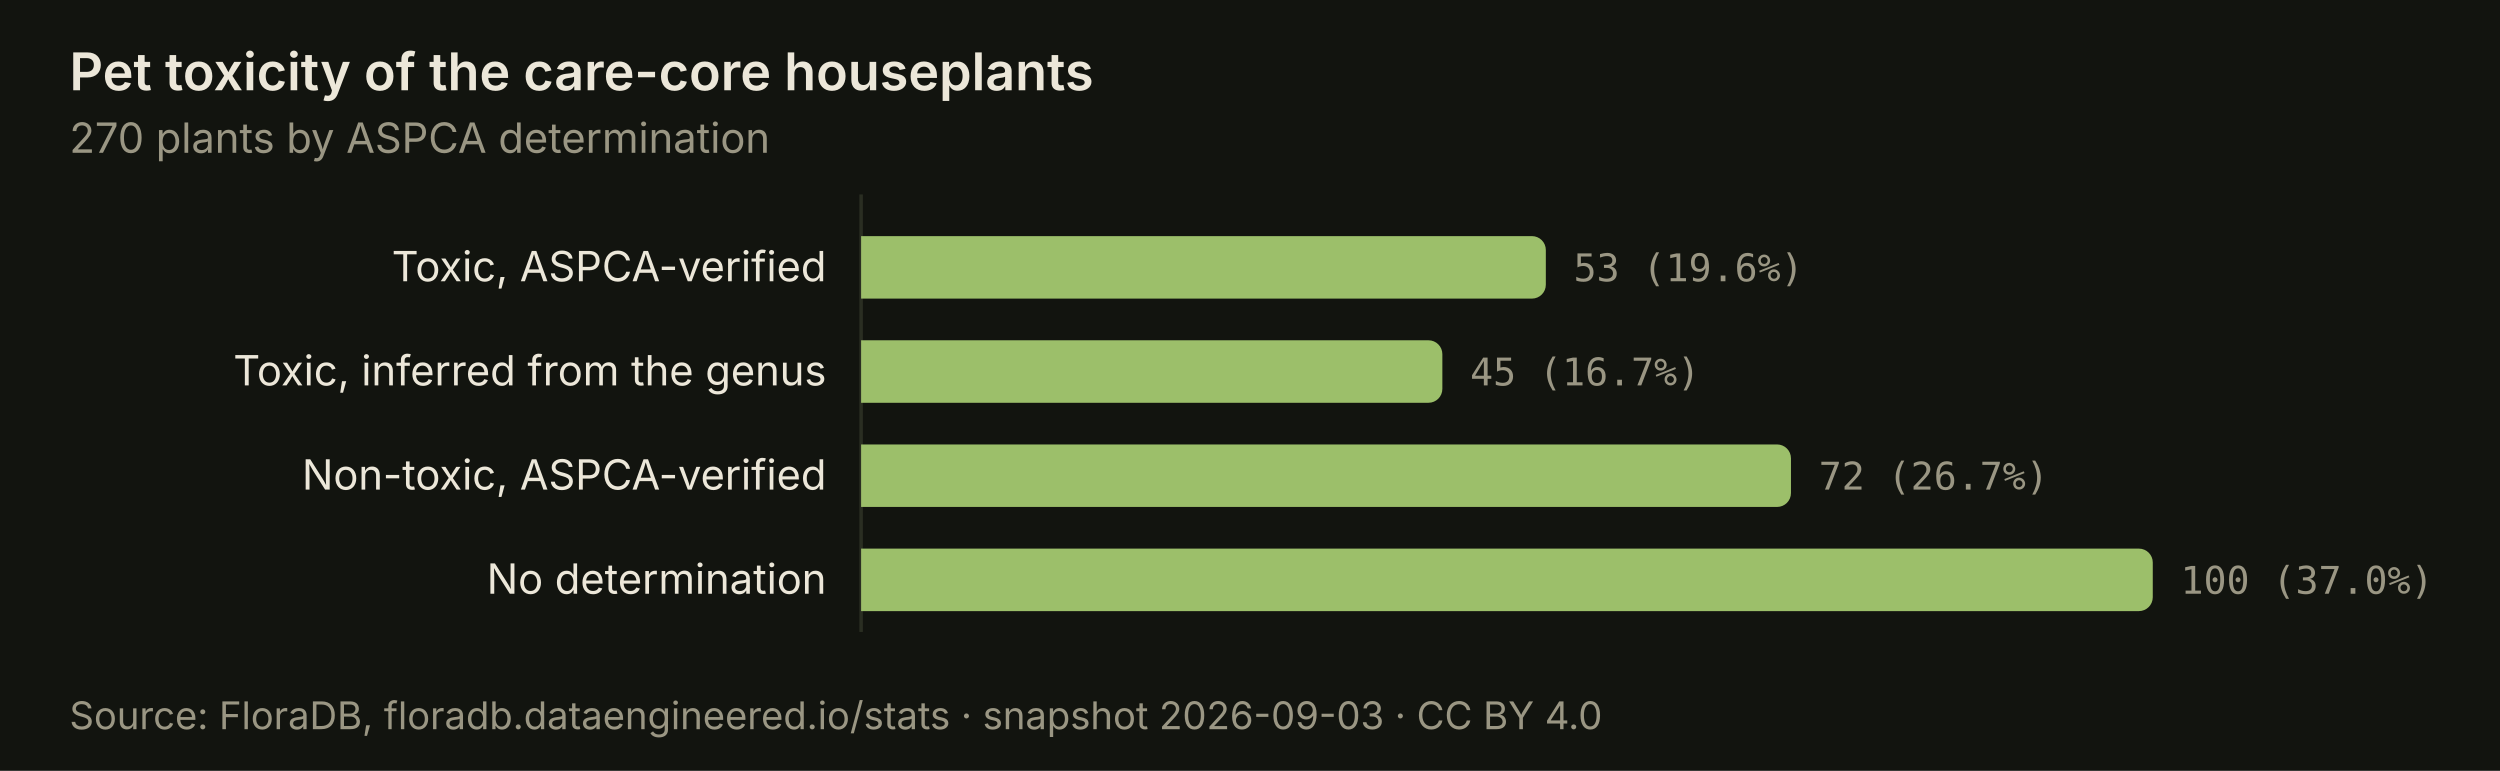
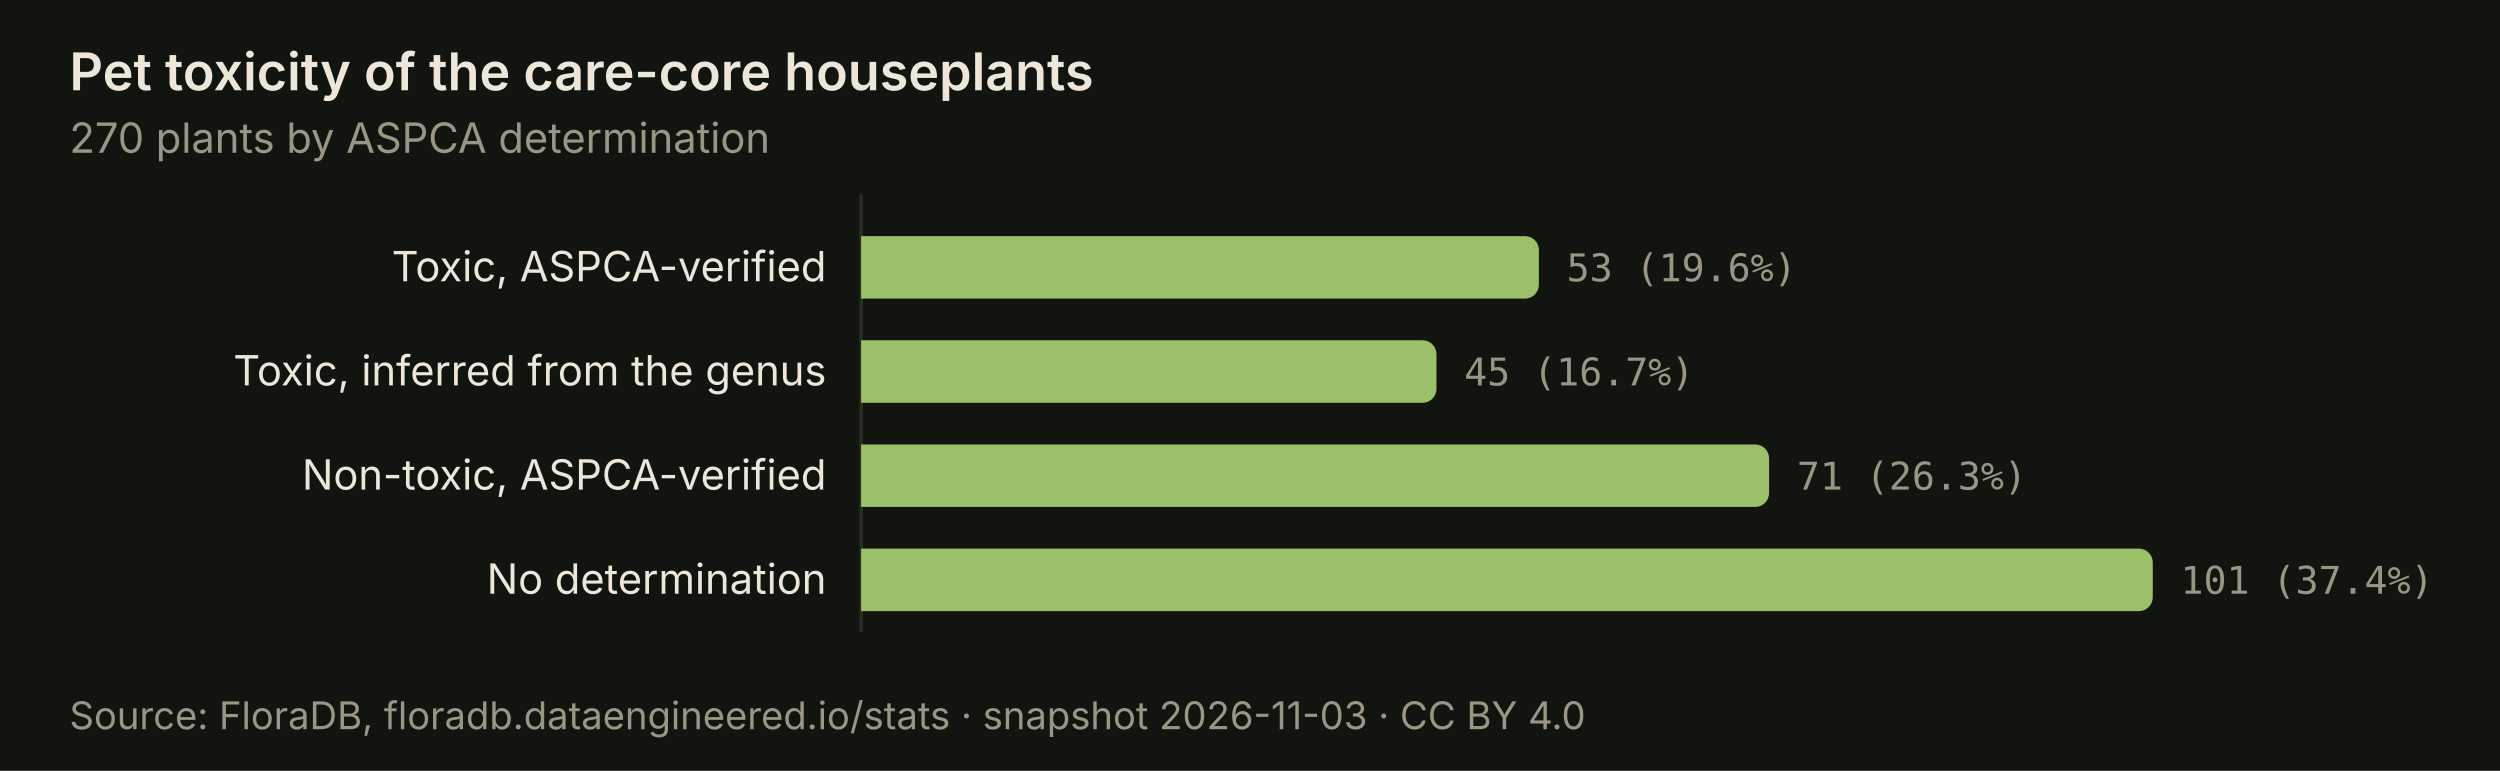
<svg xmlns="http://www.w3.org/2000/svg" viewBox="0 0 720 222" width="720" height="222" role="img" aria-labelledby="t-toxicity-status d-toxicity-status" font-family="'Spline Sans', system-ui, -apple-system, 'Segoe UI', sans-serif" font-size="12">
  <rect width="720" height="222" fill="#12140f" />
  <text x="20" y="26" font-size="15" font-weight="600" fill="#ece7d9">Pet toxicity of the care-core houseplants</text>
  <text x="20" y="44" font-size="12" fill="#9a9683">270 plants by ASPCA determination</text>
  <line x1="248" y1="56" x2="248" y2="182" stroke="#2a2e22" stroke-width="1" />
  <g>
    <rect x="0" y="62" width="720" height="30" fill="transparent" />
-     <path d="M248 68.0 h193.2 a4 4 0 0 1 4 4 v10 a4 4 0 0 1 -4 4 h-193.2 z" fill="#9cbf6a" />
+     <path d="M248 68.0 h191.2 a4 4 0 0 1 4 4 v10 a4 4 0 0 1 -4 4 h-191.2 z" fill="#9cbf6a" />
    <text x="238" y="81.0" text-anchor="end" fill="#ece7d9">Toxic, ASPCA-verified</text>
-     <text x="453.2" y="81.0" fill="#9a9683" font-family="'JetBrains Mono', ui-monospace, Menlo, Consolas, monospace" font-size="11">53 (19.6%)</text>
+     <text x="451.2" y="81.0" fill="#9a9683" font-family="'JetBrains Mono', ui-monospace, Menlo, Consolas, monospace" font-size="11">53 (19.6%)</text>
  </g>
  <g>
    <rect x="0" y="92" width="720" height="30" fill="transparent" />
-     <path d="M248 98.0 h163.4 a4 4 0 0 1 4 4 v10 a4 4 0 0 1 -4 4 h-163.4 z" fill="#9cbf6a" />
+     <path d="M248 98.0 h161.7 a4 4 0 0 1 4 4 v10 a4 4 0 0 1 -4 4 h-161.7 z" fill="#9cbf6a" />
    <text x="238" y="111.0" text-anchor="end" fill="#ece7d9">Toxic, inferred from the genus</text>
-     <text x="423.4" y="111.0" fill="#9a9683" font-family="'JetBrains Mono', ui-monospace, Menlo, Consolas, monospace" font-size="11">45 (16.7%)</text>
+     <text x="421.7" y="111.0" fill="#9a9683" font-family="'JetBrains Mono', ui-monospace, Menlo, Consolas, monospace" font-size="11">45 (16.7%)</text>
  </g>
  <g>
    <rect x="0" y="122" width="720" height="30" fill="transparent" />
-     <path d="M248 128.0 h263.8 a4 4 0 0 1 4 4 v10 a4 4 0 0 1 -4 4 h-263.8 z" fill="#9cbf6a" />
+     <path d="M248 128.0 h257.5 a4 4 0 0 1 4 4 v10 a4 4 0 0 1 -4 4 h-257.5 z" fill="#9cbf6a" />
    <text x="238" y="141.0" text-anchor="end" fill="#ece7d9">Non-toxic, ASPCA-verified</text>
-     <text x="523.8" y="141.0" fill="#9a9683" font-family="'JetBrains Mono', ui-monospace, Menlo, Consolas, monospace" font-size="11">72 (26.7%)</text>
+     <text x="517.5" y="141.0" fill="#9a9683" font-family="'JetBrains Mono', ui-monospace, Menlo, Consolas, monospace" font-size="11">71 (26.3%)</text>
  </g>
  <g>
    <rect x="0" y="152" width="720" height="30" fill="transparent" />
    <path d="M248 158.0 h368.0 a4 4 0 0 1 4 4 v10 a4 4 0 0 1 -4 4 h-368.0 z" fill="#9cbf6a" />
    <text x="238" y="171.0" text-anchor="end" fill="#ece7d9">No determination</text>
-     <text x="628.0" y="171.0" fill="#9a9683" font-family="'JetBrains Mono', ui-monospace, Menlo, Consolas, monospace" font-size="11">100 (37.0%)</text>
+     <text x="628.0" y="171.0" fill="#9a9683" font-family="'JetBrains Mono', ui-monospace, Menlo, Consolas, monospace" font-size="11">101 (37.4%)</text>
  </g>
-   <text x="20" y="210" font-size="11" fill="#9a9683">Source: FloraDB, floradb.dataengineered.io/stats · snapshot 2026-09-03 · CC BY 4.0</text>
+   <text x="20" y="210" font-size="11" fill="#9a9683">Source: FloraDB, floradb.dataengineered.io/stats · snapshot 2026-11-03 · CC BY 4.0</text>
</svg>
